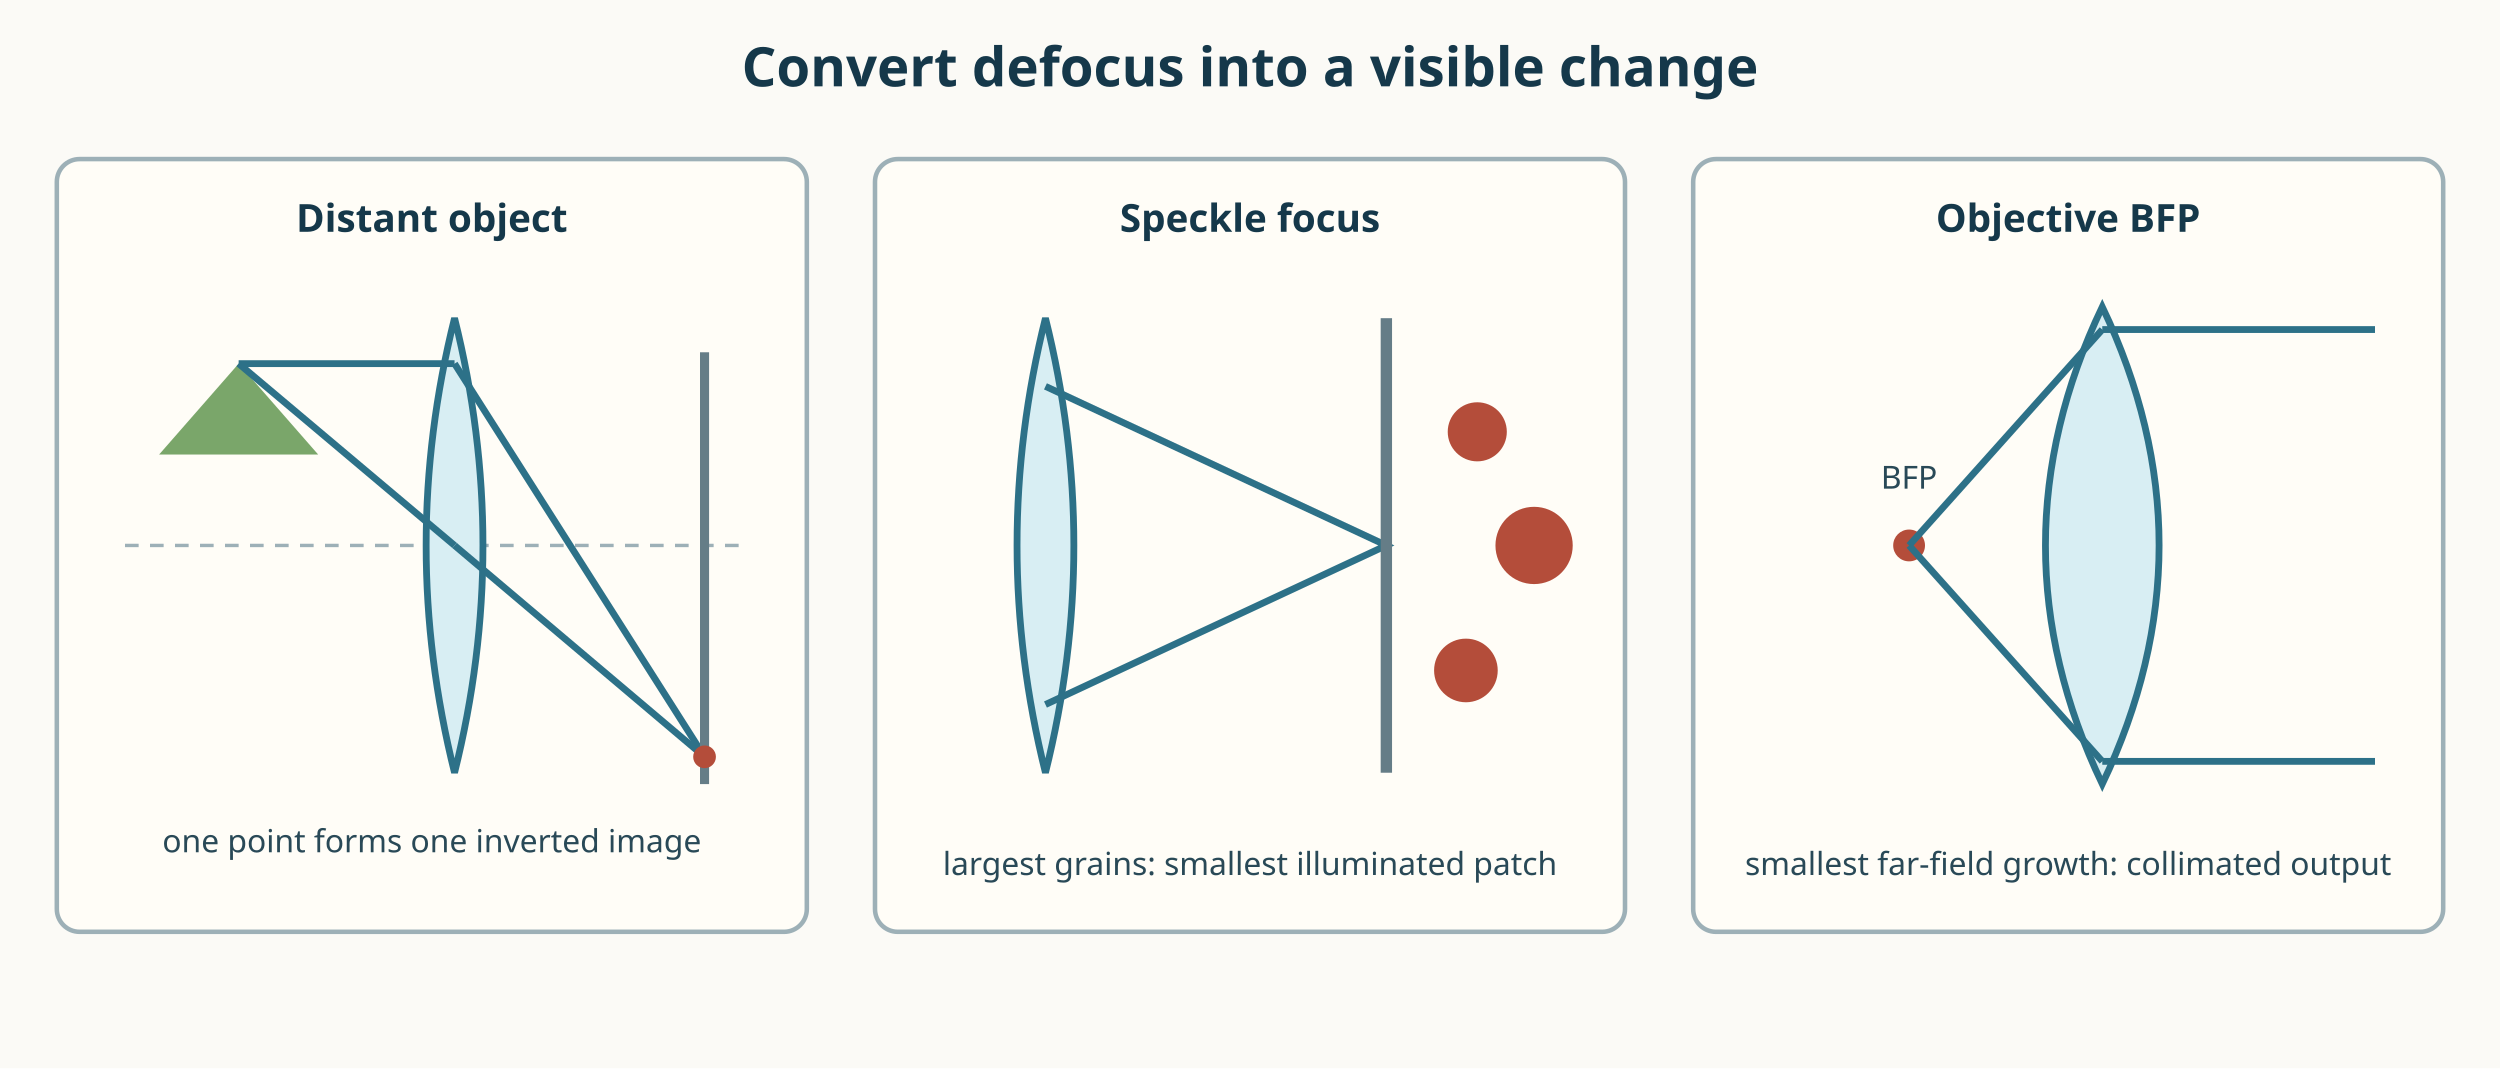
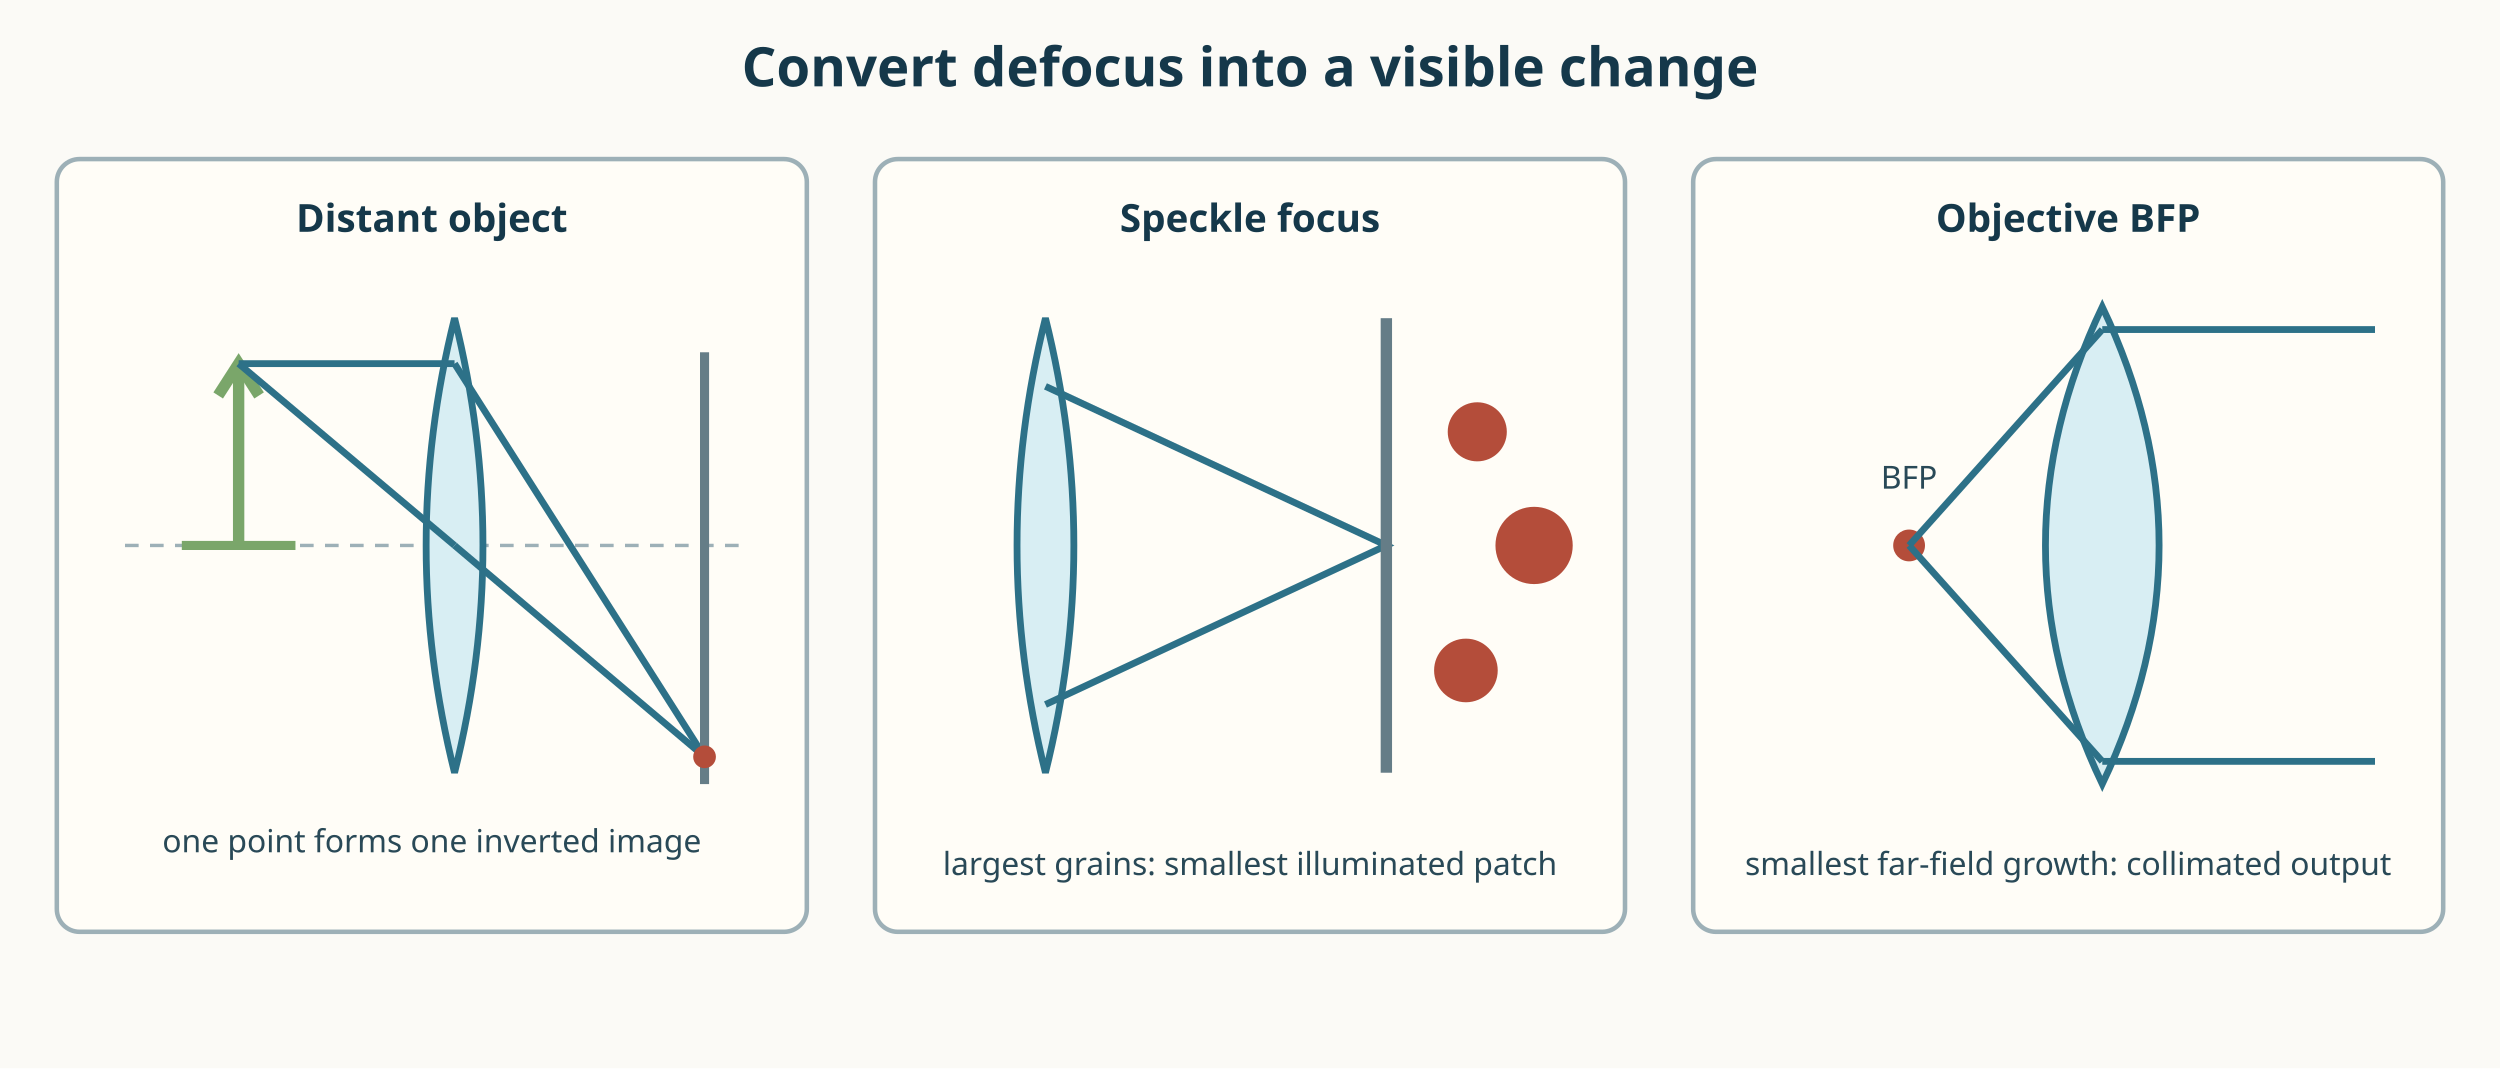
<svg xmlns="http://www.w3.org/2000/svg" viewBox="0 0 1100 470" role="img" aria-labelledby="title desc">
  <defs>
-     <style>.t{font:700 24px sans-serif;fill:#15384a}.h{font:700 17px sans-serif;fill:#15384a}.l{font:14px sans-serif;fill:#294957}.b{stroke:#2d7188;stroke-width:3;fill:none}.lens{fill:#d8eef3;stroke:#2d7188;stroke-width:3}.panel{fill:#fffdf7;stroke:#9db0b7;stroke-width:2}</style>
+     <style>.t{font:700 24px sans-serif;fill:#15384a}.h{font:700 17px sans-serif;fill:#15384a}.l{font:14px sans-serif;fill:#294957}.b{stroke:#2d7188;stroke-width:3;fill:none}.object{stroke:#7aa66a;stroke-width:5;fill:none}.lens{fill:#d8eef3;stroke:#2d7188;stroke-width:3}.panel{fill:#fffdf7;stroke:#9db0b7;stroke-width:2}</style>
  </defs>
  <rect width="1100" height="470" fill="#fbfaf6" />
  <text x="550" y="38" text-anchor="middle" class="t">Convert defocus into a visible change</text>
  <g transform="translate(25,70)">
    <rect width="330" height="340" rx="10" class="panel" />
    <text x="165" y="32" text-anchor="middle" class="h">Distant object</text>
    <line x1="30" y1="170" x2="305" y2="170" stroke="#9db0b7" stroke-width="1.5" stroke-dasharray="6 5" />
-     <path d="M45 130l35-40 35 40z" fill="#7aa66a" />
+     <line x1="55" y1="170" x2="105" y2="170" stroke="#7aa66a" stroke-width="4" />
+     <line x1="80" y1="170" x2="80" y2="90" class="object" />
+     <path d="M71 104L80 90L89 104" class="object" stroke-width="4" />
    <path d="M175 70Q150 170 175 270Q200 170 175 70z" class="lens" />
    <line x1="80" y1="90" x2="175" y2="90" class="b" />
    <line x1="175" y1="90" x2="285" y2="263" class="b" />
    <line x1="80" y1="90" x2="175" y2="170" class="b" />
    <line x1="175" y1="170" x2="285" y2="263" class="b" />
    <line x1="285" y1="85" x2="285" y2="275" stroke="#657d87" stroke-width="4" />
    <circle cx="285" cy="263" r="5" fill="#b44d3a" />
    <text x="165" y="305" text-anchor="middle" class="l">one point forms one inverted image</text>
  </g>
  <g transform="translate(385,70)">
    <rect width="330" height="340" rx="10" class="panel" />
    <text x="165" y="32" text-anchor="middle" class="h">Speckle focus</text>
    <path d="M75 70Q50 170 75 270Q100 170 75 70z" class="lens" />
    <path d="M75 100L225 170L75 240" class="b" />
    <line x1="225" y1="70" x2="225" y2="270" stroke="#657d87" stroke-width="5" />
    <g fill="#b44d3a">
      <circle cx="265" cy="120" r="13" />
      <circle cx="290" cy="170" r="17" />
      <circle cx="260" cy="225" r="14" />
    </g>
    <text x="165" y="315" text-anchor="middle" class="l">largest grains: smallest illuminated patch</text>
  </g>
  <g transform="translate(745,70)">
    <rect width="330" height="340" rx="10" class="panel" />
    <text x="165" y="32" text-anchor="middle" class="h">Objective BFP</text>
    <circle cx="95" cy="170" r="7" fill="#b44d3a" />
    <path d="M180 65Q130 170 180 275Q230 170 180 65z" class="lens" />
    <line x1="95" y1="170" x2="180" y2="75" class="b" />
    <line x1="95" y1="170" x2="180" y2="265" class="b" />
    <line x1="180" y1="75" x2="300" y2="75" class="b" />
    <line x1="180" y1="265" x2="300" y2="265" class="b" />
    <text x="95" y="145" text-anchor="middle" class="l">BFP</text>
    <text x="165" y="315" text-anchor="middle" class="l">smallest far-field growth: collimated output</text>
  </g>
</svg>
